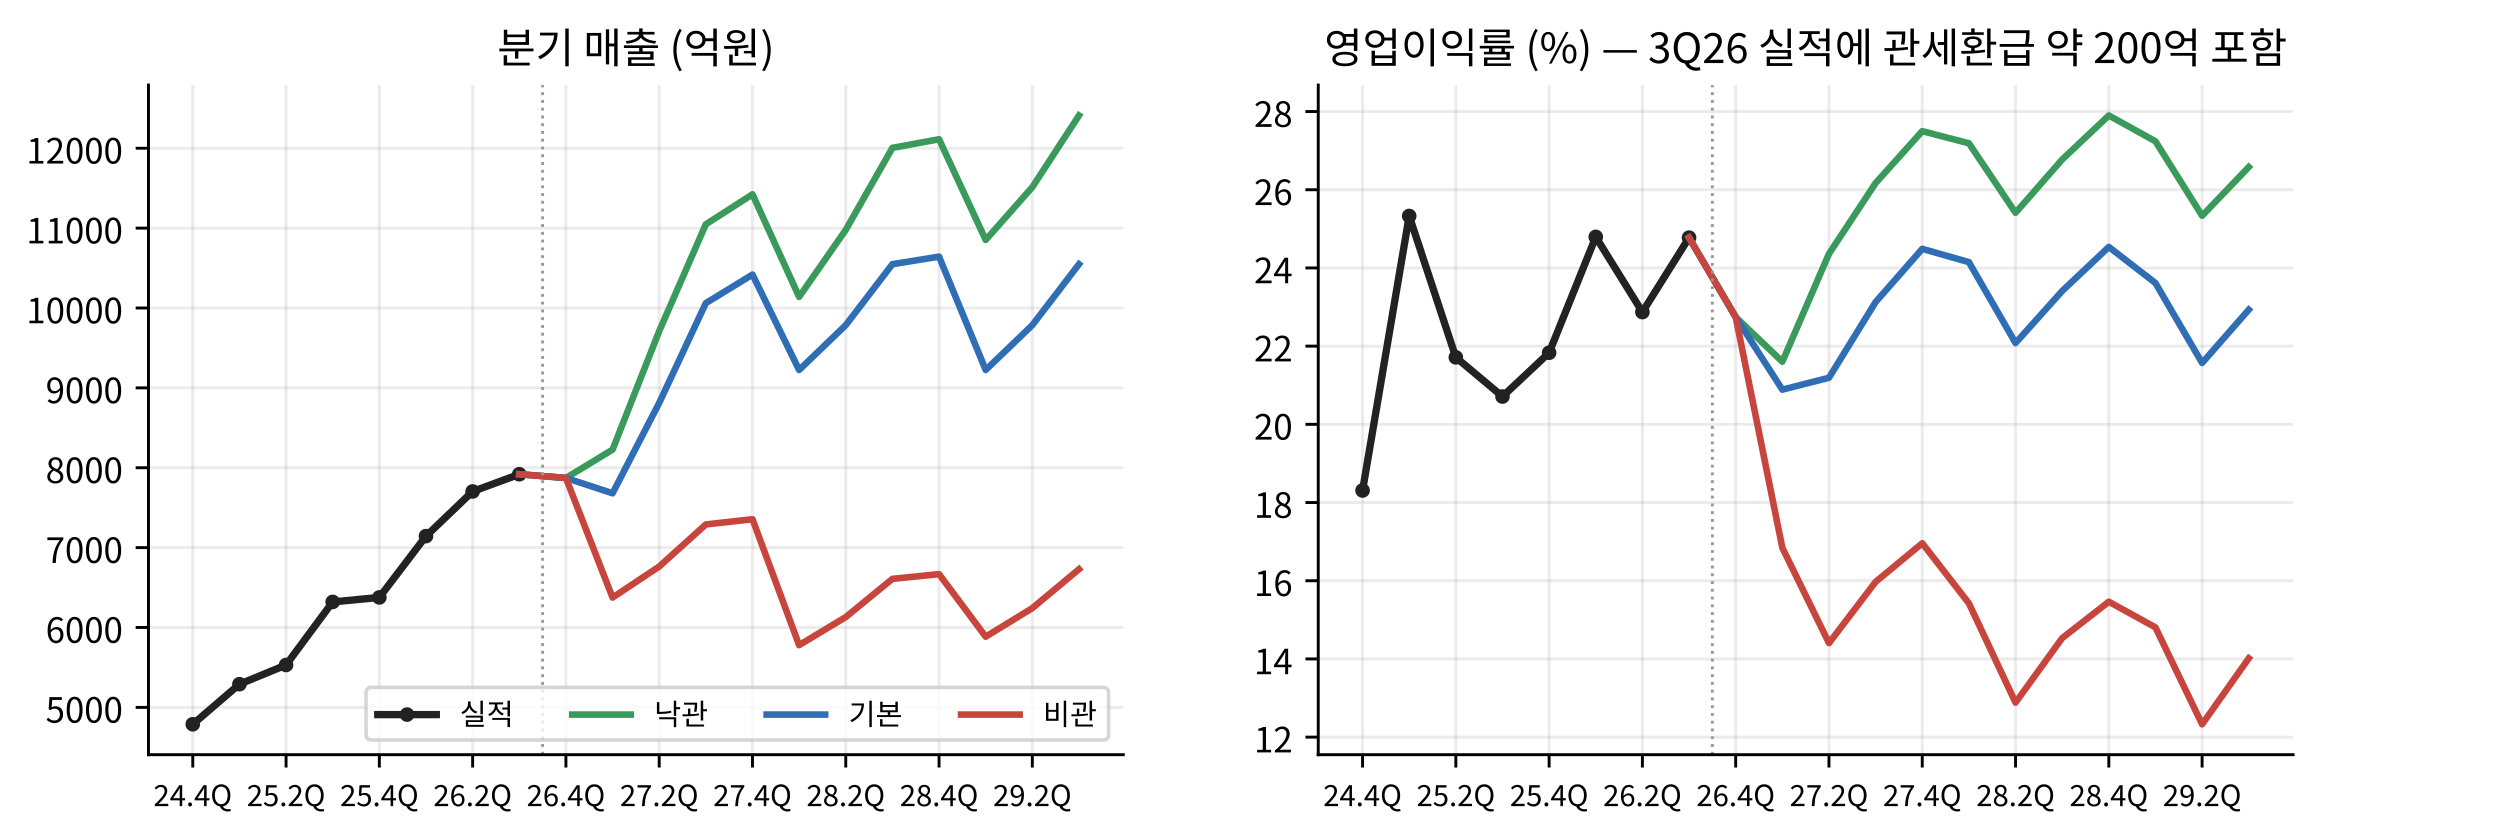
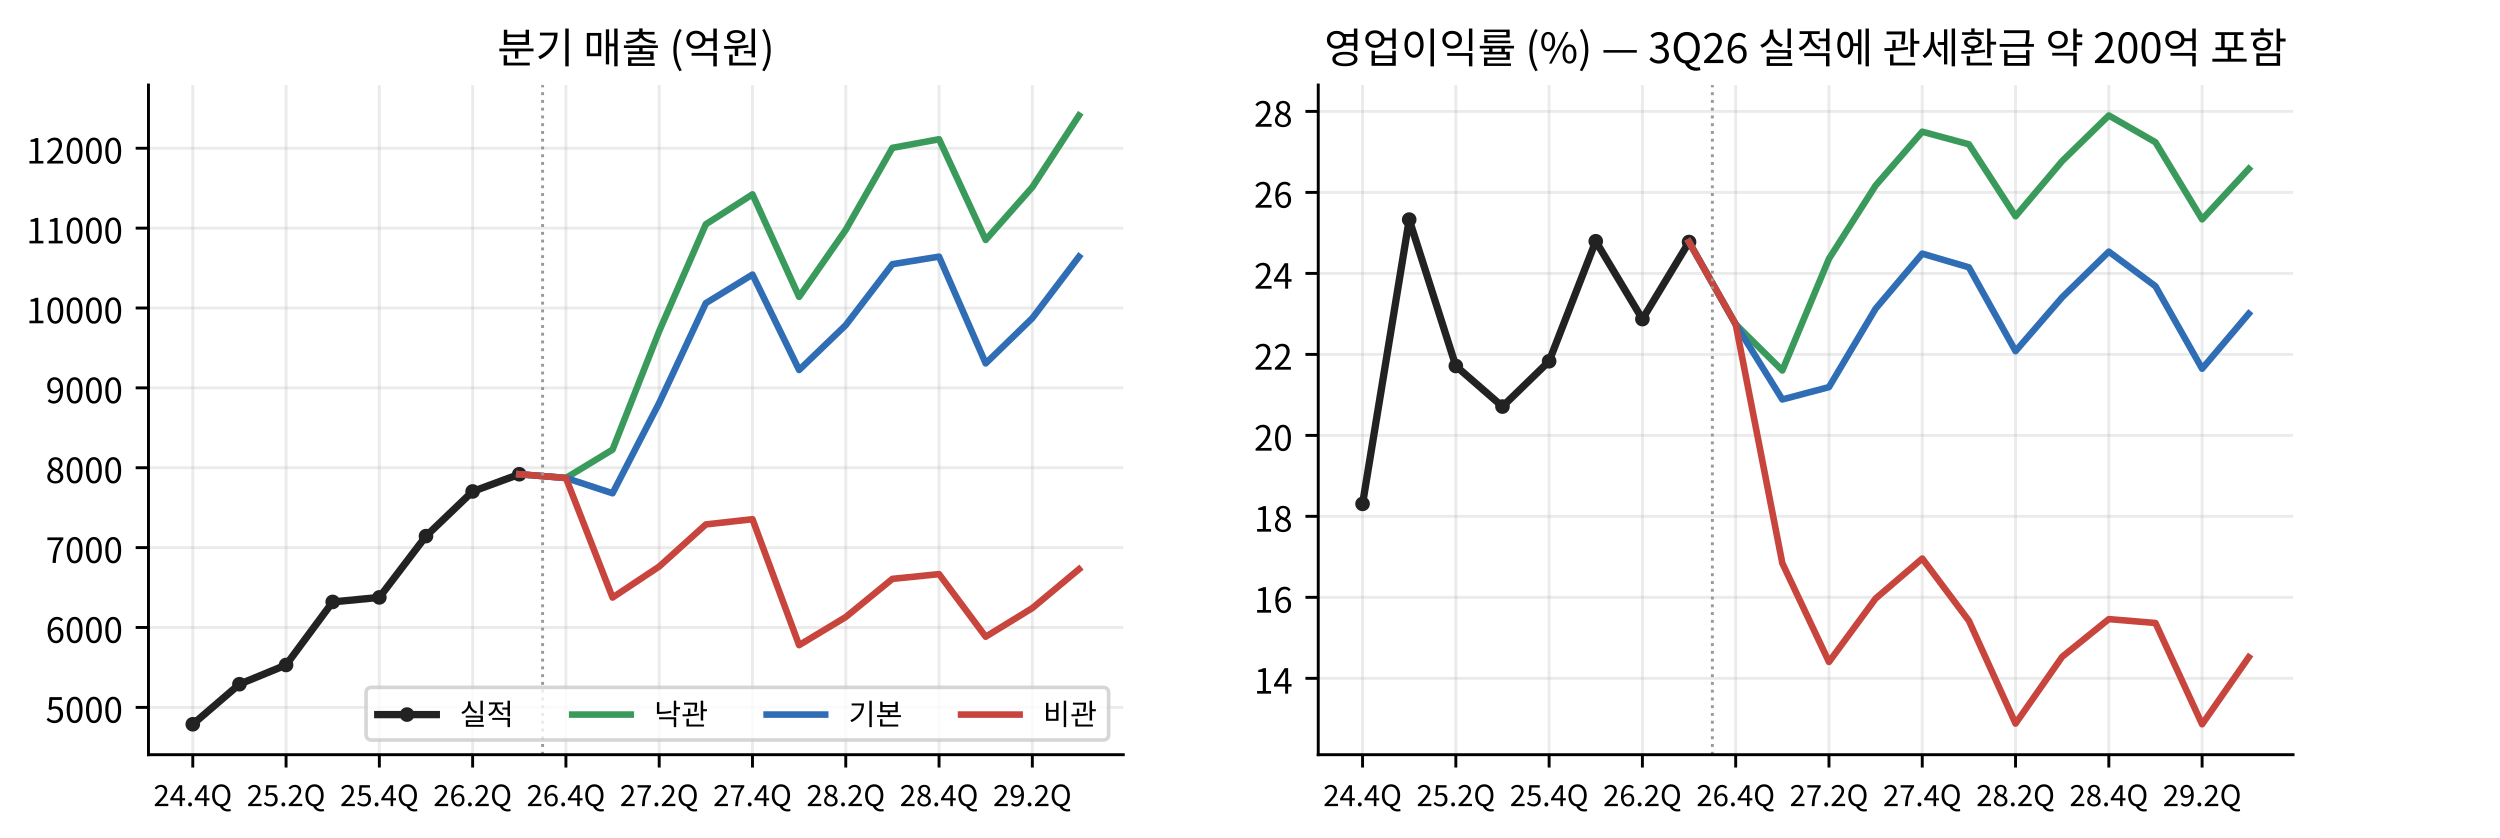
<svg xmlns="http://www.w3.org/2000/svg" xmlns:xlink="http://www.w3.org/1999/xlink" viewBox="0 0 683 228.897" width="683" height="228.897">
  <style>.grid{stroke:#e2e0d8;stroke-width:1}.zero{stroke:#8a8984;stroke-width:1}.base{stroke:#52514e;stroke-dasharray:5 4;stroke-width:1.2}.ax{fill:#52514e;font-size:11px}.dl{fill:#0b0b0b;font-size:11px;font-weight:600}text{font-family:-apple-system,'Apple SD Gothic Neo','Malgun Gothic','Noto Sans KR',sans-serif}</style>
  <rect x="0" y="0" width="683" height="228.897" fill="#ffffff" />
  <defs>
    <style type="text/css">*{stroke-linejoin: round; stroke-linecap: butt}</style>
  </defs>
  <g id="figure_1">
    <g id="patch_1">
      <path d="M 0 228.897  L 633.663 228.897  L 633.663 0  L 0 0  z " style="fill: #ffffff" />
    </g>
    <g id="axes_1">
      <g id="patch_2">
        <path d="M 40.562 206.184  L 306.881 206.184  L 306.881 23.232  L 40.562 23.232  z " style="fill: #ffffff" />
      </g>
      <g id="matplotlib.axis_1">
        <g id="xtick_1">
          <g id="line2d_1">
-             <path clip-path="url(#peaac880d97)" d="M 52.668 206.184  L 52.668 23.232  " style="fill: none; stroke: #b0b0b0; stroke-opacity: 0.25; stroke-width: 0.8; stroke-linecap: square" />
+             <path clip-path="url(#p6b62df88f3)" d="M 52.668 206.184  L 52.668 23.232  " style="fill: none; stroke: #b0b0b0; stroke-opacity: 0.25; stroke-width: 0.8; stroke-linecap: square" />
          </g>
          <g id="line2d_2">
            <defs>
-               <path d="M 0 0  L 0 3.5  " id="m7aac864ce1" style="stroke: #000000; stroke-width: 0.8" />
+               <path d="M 0 0  L 0 3.5  " id="m082f7880f8" style="stroke: #000000; stroke-width: 0.8" />
            </defs>
            <g>
-               <use style="stroke: #000000; stroke-width: 0.8" x="52.668" xlink:href="#m7aac864ce1" y="206.184" />
+               <use style="stroke: #000000; stroke-width: 0.8" x="52.668" xlink:href="#m082f7880f8" y="206.184" />
            </g>
          </g>
          <g id="text_1">
            <text style="font-size: 8px; font-family: 'Noto Sans CJK JP'; text-anchor: middle" transform="rotate(-0 52.66787 220.224)" x="52.668" y="220.224">24.4Q</text>
          </g>
        </g>
        <g id="xtick_2">
          <g id="line2d_3">
-             <path clip-path="url(#peaac880d97)" d="M 78.153 206.184  L 78.153 23.232  " style="fill: none; stroke: #b0b0b0; stroke-opacity: 0.25; stroke-width: 0.8; stroke-linecap: square" />
+             <path clip-path="url(#p6b62df88f3)" d="M 78.153 206.184  L 78.153 23.232  " style="fill: none; stroke: #b0b0b0; stroke-opacity: 0.25; stroke-width: 0.8; stroke-linecap: square" />
          </g>
          <g id="line2d_4">
            <g>
-               <use style="stroke: #000000; stroke-width: 0.8" x="78.153" xlink:href="#m7aac864ce1" y="206.184" />
+               <use style="stroke: #000000; stroke-width: 0.8" x="78.153" xlink:href="#m082f7880f8" y="206.184" />
            </g>
          </g>
          <g id="text_2">
            <text style="font-size: 8px; font-family: 'Noto Sans CJK JP'; text-anchor: middle" transform="rotate(-0 78.15287 220.224)" x="78.153" y="220.224">25.2Q</text>
          </g>
        </g>
        <g id="xtick_3">
          <g id="line2d_5">
-             <path clip-path="url(#peaac880d97)" d="M 103.638 206.184  L 103.638 23.232  " style="fill: none; stroke: #b0b0b0; stroke-opacity: 0.25; stroke-width: 0.8; stroke-linecap: square" />
+             <path clip-path="url(#p6b62df88f3)" d="M 103.638 206.184  L 103.638 23.232  " style="fill: none; stroke: #b0b0b0; stroke-opacity: 0.25; stroke-width: 0.8; stroke-linecap: square" />
          </g>
          <g id="line2d_6">
            <g>
-               <use style="stroke: #000000; stroke-width: 0.8" x="103.638" xlink:href="#m7aac864ce1" y="206.184" />
+               <use style="stroke: #000000; stroke-width: 0.8" x="103.638" xlink:href="#m082f7880f8" y="206.184" />
            </g>
          </g>
          <g id="text_3">
            <text style="font-size: 8px; font-family: 'Noto Sans CJK JP'; text-anchor: middle" transform="rotate(-0 103.6379 220.224)" x="103.638" y="220.224">25.4Q</text>
          </g>
        </g>
        <g id="xtick_4">
          <g id="line2d_7">
-             <path clip-path="url(#peaac880d97)" d="M 129.123 206.184  L 129.123 23.232  " style="fill: none; stroke: #b0b0b0; stroke-opacity: 0.25; stroke-width: 0.8; stroke-linecap: square" />
+             <path clip-path="url(#p6b62df88f3)" d="M 129.123 206.184  L 129.123 23.232  " style="fill: none; stroke: #b0b0b0; stroke-opacity: 0.25; stroke-width: 0.8; stroke-linecap: square" />
          </g>
          <g id="line2d_8">
            <g>
-               <use style="stroke: #000000; stroke-width: 0.8" x="129.123" xlink:href="#m7aac864ce1" y="206.184" />
+               <use style="stroke: #000000; stroke-width: 0.8" x="129.123" xlink:href="#m082f7880f8" y="206.184" />
            </g>
          </g>
          <g id="text_4">
            <text style="font-size: 8px; font-family: 'Noto Sans CJK JP'; text-anchor: middle" transform="rotate(-0 129.1229 220.224)" x="129.123" y="220.224">26.2Q</text>
          </g>
        </g>
        <g id="xtick_5">
          <g id="line2d_9">
-             <path clip-path="url(#peaac880d97)" d="M 154.608 206.184  L 154.608 23.232  " style="fill: none; stroke: #b0b0b0; stroke-opacity: 0.25; stroke-width: 0.8; stroke-linecap: square" />
+             <path clip-path="url(#p6b62df88f3)" d="M 154.608 206.184  L 154.608 23.232  " style="fill: none; stroke: #b0b0b0; stroke-opacity: 0.25; stroke-width: 0.8; stroke-linecap: square" />
          </g>
          <g id="line2d_10">
            <g>
-               <use style="stroke: #000000; stroke-width: 0.8" x="154.608" xlink:href="#m7aac864ce1" y="206.184" />
+               <use style="stroke: #000000; stroke-width: 0.8" x="154.608" xlink:href="#m082f7880f8" y="206.184" />
            </g>
          </g>
          <g id="text_5">
            <text style="font-size: 8px; font-family: 'Noto Sans CJK JP'; text-anchor: middle" transform="rotate(-0 154.6078 220.224)" x="154.608" y="220.224">26.4Q</text>
          </g>
        </g>
        <g id="xtick_6">
          <g id="line2d_11">
-             <path clip-path="url(#peaac880d97)" d="M 180.093 206.184  L 180.093 23.232  " style="fill: none; stroke: #b0b0b0; stroke-opacity: 0.25; stroke-width: 0.8; stroke-linecap: square" />
+             <path clip-path="url(#p6b62df88f3)" d="M 180.093 206.184  L 180.093 23.232  " style="fill: none; stroke: #b0b0b0; stroke-opacity: 0.25; stroke-width: 0.8; stroke-linecap: square" />
          </g>
          <g id="line2d_12">
            <g>
-               <use style="stroke: #000000; stroke-width: 0.8" x="180.093" xlink:href="#m7aac864ce1" y="206.184" />
+               <use style="stroke: #000000; stroke-width: 0.8" x="180.093" xlink:href="#m082f7880f8" y="206.184" />
            </g>
          </g>
          <g id="text_6">
            <text style="font-size: 8px; font-family: 'Noto Sans CJK JP'; text-anchor: middle" transform="rotate(-0 180.0928 220.224)" x="180.093" y="220.224">27.2Q</text>
          </g>
        </g>
        <g id="xtick_7">
          <g id="line2d_13">
-             <path clip-path="url(#peaac880d97)" d="M 205.578 206.184  L 205.578 23.232  " style="fill: none; stroke: #b0b0b0; stroke-opacity: 0.25; stroke-width: 0.8; stroke-linecap: square" />
+             <path clip-path="url(#p6b62df88f3)" d="M 205.578 206.184  L 205.578 23.232  " style="fill: none; stroke: #b0b0b0; stroke-opacity: 0.25; stroke-width: 0.8; stroke-linecap: square" />
          </g>
          <g id="line2d_14">
            <g>
-               <use style="stroke: #000000; stroke-width: 0.8" x="205.578" xlink:href="#m7aac864ce1" y="206.184" />
+               <use style="stroke: #000000; stroke-width: 0.8" x="205.578" xlink:href="#m082f7880f8" y="206.184" />
            </g>
          </g>
          <g id="text_7">
            <text style="font-size: 8px; font-family: 'Noto Sans CJK JP'; text-anchor: middle" transform="rotate(-0 205.5778 220.224)" x="205.578" y="220.224">27.4Q</text>
          </g>
        </g>
        <g id="xtick_8">
          <g id="line2d_15">
-             <path clip-path="url(#peaac880d97)" d="M 231.063 206.184  L 231.063 23.232  " style="fill: none; stroke: #b0b0b0; stroke-opacity: 0.25; stroke-width: 0.8; stroke-linecap: square" />
+             <path clip-path="url(#p6b62df88f3)" d="M 231.063 206.184  L 231.063 23.232  " style="fill: none; stroke: #b0b0b0; stroke-opacity: 0.25; stroke-width: 0.8; stroke-linecap: square" />
          </g>
          <g id="line2d_16">
            <g>
-               <use style="stroke: #000000; stroke-width: 0.8" x="231.063" xlink:href="#m7aac864ce1" y="206.184" />
+               <use style="stroke: #000000; stroke-width: 0.8" x="231.063" xlink:href="#m082f7880f8" y="206.184" />
            </g>
          </g>
          <g id="text_8">
            <text style="font-size: 8px; font-family: 'Noto Sans CJK JP'; text-anchor: middle" transform="rotate(-0 231.0628 220.224)" x="231.063" y="220.224">28.2Q</text>
          </g>
        </g>
        <g id="xtick_9">
          <g id="line2d_17">
-             <path clip-path="url(#peaac880d97)" d="M 256.548 206.184  L 256.548 23.232  " style="fill: none; stroke: #b0b0b0; stroke-opacity: 0.25; stroke-width: 0.8; stroke-linecap: square" />
+             <path clip-path="url(#p6b62df88f3)" d="M 256.548 206.184  L 256.548 23.232  " style="fill: none; stroke: #b0b0b0; stroke-opacity: 0.25; stroke-width: 0.8; stroke-linecap: square" />
          </g>
          <g id="line2d_18">
            <g>
-               <use style="stroke: #000000; stroke-width: 0.8" x="256.548" xlink:href="#m7aac864ce1" y="206.184" />
+               <use style="stroke: #000000; stroke-width: 0.8" x="256.548" xlink:href="#m082f7880f8" y="206.184" />
            </g>
          </g>
          <g id="text_9">
            <text style="font-size: 8px; font-family: 'Noto Sans CJK JP'; text-anchor: middle" transform="rotate(-0 256.5478 220.224)" x="256.548" y="220.224">28.4Q</text>
          </g>
        </g>
        <g id="xtick_10">
          <g id="line2d_19">
-             <path clip-path="url(#peaac880d97)" d="M 282.033 206.184  L 282.033 23.232  " style="fill: none; stroke: #b0b0b0; stroke-opacity: 0.25; stroke-width: 0.8; stroke-linecap: square" />
+             <path clip-path="url(#p6b62df88f3)" d="M 282.033 206.184  L 282.033 23.232  " style="fill: none; stroke: #b0b0b0; stroke-opacity: 0.25; stroke-width: 0.8; stroke-linecap: square" />
          </g>
          <g id="line2d_20">
            <g>
-               <use style="stroke: #000000; stroke-width: 0.8" x="282.033" xlink:href="#m7aac864ce1" y="206.184" />
+               <use style="stroke: #000000; stroke-width: 0.8" x="282.033" xlink:href="#m082f7880f8" y="206.184" />
            </g>
          </g>
          <g id="text_10">
            <text style="font-size: 8px; font-family: 'Noto Sans CJK JP'; text-anchor: middle" transform="rotate(-0 282.0328 220.224)" x="282.033" y="220.224">29.2Q</text>
          </g>
        </g>
      </g>
      <g id="matplotlib.axis_2">
        <g id="ytick_1">
          <g id="line2d_21">
-             <path clip-path="url(#peaac880d97)" d="M 40.562 193.255  L 306.881 193.255  " style="fill: none; stroke: #b0b0b0; stroke-opacity: 0.25; stroke-width: 0.8; stroke-linecap: square" />
+             <path clip-path="url(#p6b62df88f3)" d="M 40.562 193.255  L 306.881 193.255  " style="fill: none; stroke: #b0b0b0; stroke-opacity: 0.25; stroke-width: 0.8; stroke-linecap: square" />
          </g>
          <g id="line2d_22">
            <defs>
-               <path d="M 0 0  L -3.5 0  " id="m4b47104228" style="stroke: #000000; stroke-width: 0.8" />
+               <path d="M 0 0  L -3.5 0  " id="m4fbfde451b" style="stroke: #000000; stroke-width: 0.8" />
            </defs>
            <g>
-               <use style="stroke: #000000; stroke-width: 0.8" x="40.562" xlink:href="#m4b47104228" y="193.255" />
+               <use style="stroke: #000000; stroke-width: 0.8" x="40.562" xlink:href="#m4fbfde451b" y="193.255" />
            </g>
          </g>
          <g id="text_11">
            <text style="font-size: 9.5px; font-family: 'Noto Sans CJK JP'; text-anchor: end" transform="rotate(-0 33.5625 197.4347)" x="33.562" y="197.435">5000</text>
          </g>
        </g>
        <g id="ytick_2">
          <g id="line2d_23">
-             <path clip-path="url(#peaac880d97)" d="M 40.562 171.432  L 306.881 171.432  " style="fill: none; stroke: #b0b0b0; stroke-opacity: 0.25; stroke-width: 0.8; stroke-linecap: square" />
+             <path clip-path="url(#p6b62df88f3)" d="M 40.562 171.432  L 306.881 171.432  " style="fill: none; stroke: #b0b0b0; stroke-opacity: 0.25; stroke-width: 0.8; stroke-linecap: square" />
          </g>
          <g id="line2d_24">
            <g>
-               <use style="stroke: #000000; stroke-width: 0.8" x="40.562" xlink:href="#m4b47104228" y="171.432" />
+               <use style="stroke: #000000; stroke-width: 0.8" x="40.562" xlink:href="#m4fbfde451b" y="171.432" />
            </g>
          </g>
          <g id="text_12">
            <text style="font-size: 9.5px; font-family: 'Noto Sans CJK JP'; text-anchor: end" transform="rotate(-0 33.5625 175.6124)" x="33.562" y="175.612">6000</text>
          </g>
        </g>
        <g id="ytick_3">
          <g id="line2d_25">
-             <path clip-path="url(#peaac880d97)" d="M 40.562 149.61  L 306.881 149.61  " style="fill: none; stroke: #b0b0b0; stroke-opacity: 0.25; stroke-width: 0.8; stroke-linecap: square" />
+             <path clip-path="url(#p6b62df88f3)" d="M 40.562 149.61  L 306.881 149.61  " style="fill: none; stroke: #b0b0b0; stroke-opacity: 0.25; stroke-width: 0.8; stroke-linecap: square" />
          </g>
          <g id="line2d_26">
            <g>
-               <use style="stroke: #000000; stroke-width: 0.8" x="40.562" xlink:href="#m4b47104228" y="149.61" />
+               <use style="stroke: #000000; stroke-width: 0.8" x="40.562" xlink:href="#m4fbfde451b" y="149.61" />
            </g>
          </g>
          <g id="text_13">
            <text style="font-size: 9.5px; font-family: 'Noto Sans CJK JP'; text-anchor: end" transform="rotate(-0 33.5625 153.79)" x="33.562" y="153.79">7000</text>
          </g>
        </g>
        <g id="ytick_4">
          <g id="line2d_27">
-             <path clip-path="url(#peaac880d97)" d="M 40.562 127.788  L 306.881 127.788  " style="fill: none; stroke: #b0b0b0; stroke-opacity: 0.25; stroke-width: 0.8; stroke-linecap: square" />
+             <path clip-path="url(#p6b62df88f3)" d="M 40.562 127.788  L 306.881 127.788  " style="fill: none; stroke: #b0b0b0; stroke-opacity: 0.25; stroke-width: 0.8; stroke-linecap: square" />
          </g>
          <g id="line2d_28">
            <g>
-               <use style="stroke: #000000; stroke-width: 0.8" x="40.562" xlink:href="#m4b47104228" y="127.788" />
+               <use style="stroke: #000000; stroke-width: 0.8" x="40.562" xlink:href="#m4fbfde451b" y="127.788" />
            </g>
          </g>
          <g id="text_14">
            <text style="font-size: 9.5px; font-family: 'Noto Sans CJK JP'; text-anchor: end" transform="rotate(-0 33.5625 131.9676)" x="33.562" y="131.968">8000</text>
          </g>
        </g>
        <g id="ytick_5">
          <g id="line2d_29">
-             <path clip-path="url(#peaac880d97)" d="M 40.562 105.965  L 306.881 105.965  " style="fill: none; stroke: #b0b0b0; stroke-opacity: 0.25; stroke-width: 0.8; stroke-linecap: square" />
+             <path clip-path="url(#p6b62df88f3)" d="M 40.562 105.965  L 306.881 105.965  " style="fill: none; stroke: #b0b0b0; stroke-opacity: 0.25; stroke-width: 0.8; stroke-linecap: square" />
          </g>
          <g id="line2d_30">
            <g>
-               <use style="stroke: #000000; stroke-width: 0.8" x="40.562" xlink:href="#m4b47104228" y="105.965" />
+               <use style="stroke: #000000; stroke-width: 0.8" x="40.562" xlink:href="#m4fbfde451b" y="105.965" />
            </g>
          </g>
          <g id="text_15">
            <text style="font-size: 9.5px; font-family: 'Noto Sans CJK JP'; text-anchor: end" transform="rotate(-0 33.5625 110.1452)" x="33.562" y="110.145">9000</text>
          </g>
        </g>
        <g id="ytick_6">
          <g id="line2d_31">
-             <path clip-path="url(#peaac880d97)" d="M 40.562 84.143  L 306.881 84.143  " style="fill: none; stroke: #b0b0b0; stroke-opacity: 0.25; stroke-width: 0.8; stroke-linecap: square" />
+             <path clip-path="url(#p6b62df88f3)" d="M 40.562 84.143  L 306.881 84.143  " style="fill: none; stroke: #b0b0b0; stroke-opacity: 0.25; stroke-width: 0.8; stroke-linecap: square" />
          </g>
          <g id="line2d_32">
            <g>
-               <use style="stroke: #000000; stroke-width: 0.8" x="40.562" xlink:href="#m4b47104228" y="84.143" />
+               <use style="stroke: #000000; stroke-width: 0.8" x="40.562" xlink:href="#m4fbfde451b" y="84.143" />
            </g>
          </g>
          <g id="text_16">
            <text style="font-size: 9.5px; font-family: 'Noto Sans CJK JP'; text-anchor: end" transform="rotate(-0 33.5625 88.32286)" x="33.562" y="88.323">10000</text>
          </g>
        </g>
        <g id="ytick_7">
          <g id="line2d_33">
-             <path clip-path="url(#peaac880d97)" d="M 40.562 62.32  L 306.881 62.32  " style="fill: none; stroke: #b0b0b0; stroke-opacity: 0.25; stroke-width: 0.8; stroke-linecap: square" />
+             <path clip-path="url(#p6b62df88f3)" d="M 40.562 62.32  L 306.881 62.32  " style="fill: none; stroke: #b0b0b0; stroke-opacity: 0.25; stroke-width: 0.8; stroke-linecap: square" />
          </g>
          <g id="line2d_34">
            <g>
-               <use style="stroke: #000000; stroke-width: 0.8" x="40.562" xlink:href="#m4b47104228" y="62.32" />
+               <use style="stroke: #000000; stroke-width: 0.8" x="40.562" xlink:href="#m4fbfde451b" y="62.32" />
            </g>
          </g>
          <g id="text_17">
            <text style="font-size: 9.5px; font-family: 'Noto Sans CJK JP'; text-anchor: end" transform="rotate(-0 33.5625 66.50048)" x="33.562" y="66.5">11000</text>
          </g>
        </g>
        <g id="ytick_8">
          <g id="line2d_35">
-             <path clip-path="url(#peaac880d97)" d="M 40.562 40.498  L 306.881 40.498  " style="fill: none; stroke: #b0b0b0; stroke-opacity: 0.25; stroke-width: 0.8; stroke-linecap: square" />
+             <path clip-path="url(#p6b62df88f3)" d="M 40.562 40.498  L 306.881 40.498  " style="fill: none; stroke: #b0b0b0; stroke-opacity: 0.25; stroke-width: 0.8; stroke-linecap: square" />
          </g>
          <g id="line2d_36">
            <g>
-               <use style="stroke: #000000; stroke-width: 0.8" x="40.562" xlink:href="#m4b47104228" y="40.498" />
+               <use style="stroke: #000000; stroke-width: 0.8" x="40.562" xlink:href="#m4fbfde451b" y="40.498" />
            </g>
          </g>
          <g id="text_18">
            <text style="font-size: 9.5px; font-family: 'Noto Sans CJK JP'; text-anchor: end" transform="rotate(-0 33.5625 44.67811)" x="33.562" y="44.678">12000</text>
          </g>
        </g>
      </g>
      <g id="line2d_37">
-         <path clip-path="url(#peaac880d97)" d="M 52.668 197.868  L 65.41 186.924  L 78.153 181.671  L 90.895 164.445  L 103.638 163.21  L 116.38 146.465  L 129.123 134.267  L 141.865 129.566  " style="fill: none; stroke: #222222; stroke-width: 2; stroke-linecap: square" />
+         <path clip-path="url(#p6b62df88f3)" d="M 52.668 197.868  L 65.41 186.924  L 78.153 181.671  L 90.895 164.445  L 103.638 163.21  L 116.38 146.465  L 129.123 134.267  L 141.865 129.566  " style="fill: none; stroke: #222222; stroke-width: 2; stroke-linecap: square" />
        <defs>
-           <path d="M 0 1.5  C 0.398 1.5 0.779 1.342 1.061 1.061  C 1.342 0.779 1.5 0.398 1.5 0  C 1.5 -0.398 1.342 -0.779 1.061 -1.061  C 0.779 -1.342 0.398 -1.5 0 -1.5  C -0.398 -1.5 -0.779 -1.342 -1.061 -1.061  C -1.342 -0.779 -1.5 -0.398 -1.5 0  C -1.5 0.398 -1.342 0.779 -1.061 1.061  C -0.779 1.342 -0.398 1.5 0 1.5  z " id="ma583d5e8ae" style="stroke: #222222" />
+           <path d="M 0 1.5  C 0.398 1.5 0.779 1.342 1.061 1.061  C 1.342 0.779 1.5 0.398 1.5 0  C 1.5 -0.398 1.342 -0.779 1.061 -1.061  C 0.779 -1.342 0.398 -1.5 0 -1.5  C -0.398 -1.5 -0.779 -1.342 -1.061 -1.061  C -1.342 -0.779 -1.5 -0.398 -1.5 0  C -1.5 0.398 -1.342 0.779 -1.061 1.061  C -0.779 1.342 -0.398 1.5 0 1.5  z " id="mb689f76bdc" style="stroke: #222222" />
        </defs>
-         <g clip-path="url(#peaac880d97)">
-           <use style="fill: #222222; stroke: #222222" x="52.668" xlink:href="#ma583d5e8ae" y="197.868" />
-           <use style="fill: #222222; stroke: #222222" x="65.41" xlink:href="#ma583d5e8ae" y="186.924" />
-           <use style="fill: #222222; stroke: #222222" x="78.153" xlink:href="#ma583d5e8ae" y="181.671" />
-           <use style="fill: #222222; stroke: #222222" x="90.895" xlink:href="#ma583d5e8ae" y="164.445" />
-           <use style="fill: #222222; stroke: #222222" x="103.638" xlink:href="#ma583d5e8ae" y="163.21" />
-           <use style="fill: #222222; stroke: #222222" x="116.38" xlink:href="#ma583d5e8ae" y="146.465" />
-           <use style="fill: #222222; stroke: #222222" x="129.123" xlink:href="#ma583d5e8ae" y="134.267" />
-           <use style="fill: #222222; stroke: #222222" x="141.865" xlink:href="#ma583d5e8ae" y="129.566" />
+         <g clip-path="url(#p6b62df88f3)">
+           <use style="fill: #222222; stroke: #222222" x="52.668" xlink:href="#mb689f76bdc" y="197.868" />
+           <use style="fill: #222222; stroke: #222222" x="65.41" xlink:href="#mb689f76bdc" y="186.924" />
+           <use style="fill: #222222; stroke: #222222" x="78.153" xlink:href="#mb689f76bdc" y="181.671" />
+           <use style="fill: #222222; stroke: #222222" x="90.895" xlink:href="#mb689f76bdc" y="164.445" />
+           <use style="fill: #222222; stroke: #222222" x="103.638" xlink:href="#mb689f76bdc" y="163.21" />
+           <use style="fill: #222222; stroke: #222222" x="116.38" xlink:href="#mb689f76bdc" y="146.465" />
+           <use style="fill: #222222; stroke: #222222" x="129.123" xlink:href="#mb689f76bdc" y="134.267" />
+           <use style="fill: #222222; stroke: #222222" x="141.865" xlink:href="#mb689f76bdc" y="129.566" />
        </g>
      </g>
      <g id="line2d_38">
-         <path clip-path="url(#peaac880d97)" d="M 141.865 129.566  L 154.608 130.584  L 167.35 122.835  L 180.093 90.459  L 192.835 61.269  L 205.578 53.091  L 218.32 81.106  L 231.063 62.788  L 243.805 40.391  L 256.548 38.044  L 269.29 65.548  L 282.033 51.126  L 294.775 31.548  " style="fill: none; stroke: #3a9a5b; stroke-width: 1.8; stroke-linecap: square" />
+         <path clip-path="url(#p6b62df88f3)" d="M 141.865 129.566  L 154.608 130.584  L 167.35 122.835  L 180.093 90.459  L 192.835 61.269  L 205.578 53.091  L 218.32 81.106  L 231.063 62.788  L 243.805 40.391  L 256.548 38.044  L 269.29 65.548  L 282.033 51.126  L 294.775 31.548  " style="fill: none; stroke: #3a9a5b; stroke-width: 1.8; stroke-linecap: square" />
      </g>
      <g id="line2d_39">
-         <path clip-path="url(#peaac880d97)" d="M 141.865 129.566  L 154.608 130.584  L 167.35 134.761  L 180.093 110.075  L 192.835 82.812  L 205.578 75.016  L 218.32 101.076  L 231.063 88.817  L 243.805 72.176  L 256.548 70.115  L 269.29 101.076  L 282.033 88.817  L 294.775 72.176  " style="fill: none; stroke: #2f6db5; stroke-width: 1.8; stroke-linecap: square" />
+         <path clip-path="url(#p6b62df88f3)" d="M 141.865 129.566  L 154.608 130.584  L 167.35 134.761  L 180.093 110.075  L 192.835 82.812  L 205.578 75.016  L 218.32 101.076  L 231.063 88.817  L 243.805 72.176  L 256.548 70.115  L 269.29 99.278  L 282.033 86.91  L 294.775 70.12  " style="fill: none; stroke: #2f6db5; stroke-width: 1.8; stroke-linecap: square" />
      </g>
      <g id="line2d_40">
-         <path clip-path="url(#peaac880d97)" d="M 141.865 129.566  L 154.608 130.584  L 167.35 163.249  L 180.093 154.776  L 192.835 143.275  L 205.578 141.851  L 218.32 176.252  L 231.063 168.572  L 243.805 158.146  L 256.548 156.854  L 269.29 173.951  L 282.033 166.131  L 294.775 155.514  " style="fill: none; stroke: #c8453d; stroke-width: 1.8; stroke-linecap: square" />
+         <path clip-path="url(#p6b62df88f3)" d="M 141.865 129.566  L 154.608 130.584  L 167.35 163.249  L 180.093 154.776  L 192.835 143.275  L 205.578 141.851  L 218.32 176.252  L 231.063 168.572  L 243.805 158.146  L 256.548 156.854  L 269.29 173.951  L 282.033 166.131  L 294.775 155.514  " style="fill: none; stroke: #c8453d; stroke-width: 1.8; stroke-linecap: square" />
      </g>
      <g id="line2d_41">
-         <path clip-path="url(#peaac880d97)" d="M 148.237 206.184  L 148.237 23.232  " style="fill: none; stroke-dasharray: 0.8,1.32; stroke-dashoffset: 0; stroke: #999999; stroke-width: 0.8" />
+         <path clip-path="url(#p6b62df88f3)" d="M 148.237 206.184  L 148.237 23.232  " style="fill: none; stroke-dasharray: 0.8,1.32; stroke-dashoffset: 0; stroke: #999999; stroke-width: 0.8" />
      </g>
      <g id="patch_3">
        <path d="M 40.562 206.184  L 40.562 23.232  " style="fill: none; stroke: #000000; stroke-width: 0.8; stroke-linejoin: miter; stroke-linecap: square" />
      </g>
      <g id="patch_4">
        <path d="M 40.562 206.184  L 306.881 206.184  " style="fill: none; stroke: #000000; stroke-width: 0.8; stroke-linejoin: miter; stroke-linecap: square" />
      </g>
      <g id="text_19">
        <text style="font-size: 11.4px; font-family: 'Noto Sans CJK JP'; text-anchor: middle" transform="rotate(-0 173.7216 17.232)" x="173.722" y="17.232">분기 매출 (억원)</text>
      </g>
      <g id="legend_1">
        <g id="patch_5">
          <path d="M 101.601 202.184  L 301.281 202.184  Q 302.881 202.184 302.881 200.584  L 302.881 189.384  Q 302.881 187.784 301.281 187.784  L 101.601 187.784  Q 100.001 187.784 100.001 189.384  L 100.001 200.584  Q 100.001 202.184 101.601 202.184  z " style="fill: #ffffff; opacity: 0.8; stroke: #cccccc; stroke-linejoin: miter" />
        </g>
        <g id="line2d_42">
          <path d="M 103.201 195.224  L 111.201 195.224  L 119.201 195.224  " style="fill: none; stroke: #222222; stroke-width: 2; stroke-linecap: square" />
          <g>
-             <use style="fill: #222222; stroke: #222222" x="111.201" xlink:href="#ma583d5e8ae" y="195.224" />
+             <use style="fill: #222222; stroke: #222222" x="111.201" xlink:href="#mb689f76bdc" y="195.224" />
          </g>
        </g>
        <g id="text_20">
          <text style="font-size: 8px; font-family: 'Noto Sans CJK JP'; text-anchor: start" transform="rotate(-0 125.6007 198.024)" x="125.601" y="198.024">실적</text>
        </g>
        <g id="line2d_43">
          <path d="M 156.321 195.224  L 164.321 195.224  L 172.321 195.224  " style="fill: none; stroke: #3a9a5b; stroke-width: 1.8; stroke-linecap: square" />
        </g>
        <g id="text_21">
          <text style="font-size: 8px; font-family: 'Noto Sans CJK JP'; text-anchor: start" transform="rotate(-0 178.7207 198.024)" x="178.721" y="198.024">낙관</text>
        </g>
        <g id="line2d_44">
          <path d="M 209.441 195.224  L 217.441 195.224  L 225.441 195.224  " style="fill: none; stroke: #2f6db5; stroke-width: 1.8; stroke-linecap: square" />
        </g>
        <g id="text_22">
          <text style="font-size: 8px; font-family: 'Noto Sans CJK JP'; text-anchor: start" transform="rotate(-0 231.8407 198.024)" x="231.841" y="198.024">기본</text>
        </g>
        <g id="line2d_45">
          <path d="M 262.561 195.224  L 270.561 195.224  L 278.561 195.224  " style="fill: none; stroke: #c8453d; stroke-width: 1.8; stroke-linecap: square" />
        </g>
        <g id="text_23">
          <text style="font-size: 8px; font-family: 'Noto Sans CJK JP'; text-anchor: start" transform="rotate(-0 284.9607 198.024)" x="284.961" y="198.024">비관</text>
        </g>
      </g>
    </g>
    <g id="axes_2">
      <g id="patch_6">
        <path d="M 360.144 206.184  L 626.462 206.184  L 626.462 23.232  L 360.144 23.232  z " style="fill: #ffffff" />
      </g>
      <g id="matplotlib.axis_3">
        <g id="xtick_11">
          <g id="line2d_46">
-             <path clip-path="url(#p99e332aa7d)" d="M 372.25 206.184  L 372.25 23.232  " style="fill: none; stroke: #b0b0b0; stroke-opacity: 0.25; stroke-width: 0.8; stroke-linecap: square" />
+             <path clip-path="url(#p7f78bf4090)" d="M 372.25 206.184  L 372.25 23.232  " style="fill: none; stroke: #b0b0b0; stroke-opacity: 0.25; stroke-width: 0.8; stroke-linecap: square" />
          </g>
          <g id="line2d_47">
            <g>
-               <use style="stroke: #000000; stroke-width: 0.8" x="372.25" xlink:href="#m7aac864ce1" y="206.184" />
+               <use style="stroke: #000000; stroke-width: 0.8" x="372.25" xlink:href="#m082f7880f8" y="206.184" />
            </g>
          </g>
          <g id="text_24">
            <text style="font-size: 8px; font-family: 'Noto Sans CJK JP'; text-anchor: middle" transform="rotate(-0 372.2497 220.224)" x="372.25" y="220.224">24.4Q</text>
          </g>
        </g>
        <g id="xtick_12">
          <g id="line2d_48">
-             <path clip-path="url(#p99e332aa7d)" d="M 397.735 206.184  L 397.735 23.232  " style="fill: none; stroke: #b0b0b0; stroke-opacity: 0.25; stroke-width: 0.8; stroke-linecap: square" />
+             <path clip-path="url(#p7f78bf4090)" d="M 397.735 206.184  L 397.735 23.232  " style="fill: none; stroke: #b0b0b0; stroke-opacity: 0.25; stroke-width: 0.8; stroke-linecap: square" />
          </g>
          <g id="line2d_49">
            <g>
-               <use style="stroke: #000000; stroke-width: 0.8" x="397.735" xlink:href="#m7aac864ce1" y="206.184" />
+               <use style="stroke: #000000; stroke-width: 0.8" x="397.735" xlink:href="#m082f7880f8" y="206.184" />
            </g>
          </g>
          <g id="text_25">
            <text style="font-size: 8px; font-family: 'Noto Sans CJK JP'; text-anchor: middle" transform="rotate(-0 397.7347 220.224)" x="397.735" y="220.224">25.2Q</text>
          </g>
        </g>
        <g id="xtick_13">
          <g id="line2d_50">
-             <path clip-path="url(#p99e332aa7d)" d="M 423.22 206.184  L 423.22 23.232  " style="fill: none; stroke: #b0b0b0; stroke-opacity: 0.25; stroke-width: 0.8; stroke-linecap: square" />
+             <path clip-path="url(#p7f78bf4090)" d="M 423.22 206.184  L 423.22 23.232  " style="fill: none; stroke: #b0b0b0; stroke-opacity: 0.25; stroke-width: 0.8; stroke-linecap: square" />
          </g>
          <g id="line2d_51">
            <g>
-               <use style="stroke: #000000; stroke-width: 0.8" x="423.22" xlink:href="#m7aac864ce1" y="206.184" />
+               <use style="stroke: #000000; stroke-width: 0.8" x="423.22" xlink:href="#m082f7880f8" y="206.184" />
            </g>
          </g>
          <g id="text_26">
            <text style="font-size: 8px; font-family: 'Noto Sans CJK JP'; text-anchor: middle" transform="rotate(-0 423.2197 220.224)" x="423.22" y="220.224">25.4Q</text>
          </g>
        </g>
        <g id="xtick_14">
          <g id="line2d_52">
-             <path clip-path="url(#p99e332aa7d)" d="M 448.705 206.184  L 448.705 23.232  " style="fill: none; stroke: #b0b0b0; stroke-opacity: 0.25; stroke-width: 0.8; stroke-linecap: square" />
+             <path clip-path="url(#p7f78bf4090)" d="M 448.705 206.184  L 448.705 23.232  " style="fill: none; stroke: #b0b0b0; stroke-opacity: 0.25; stroke-width: 0.8; stroke-linecap: square" />
          </g>
          <g id="line2d_53">
            <g>
-               <use style="stroke: #000000; stroke-width: 0.8" x="448.705" xlink:href="#m7aac864ce1" y="206.184" />
+               <use style="stroke: #000000; stroke-width: 0.8" x="448.705" xlink:href="#m082f7880f8" y="206.184" />
            </g>
          </g>
          <g id="text_27">
            <text style="font-size: 8px; font-family: 'Noto Sans CJK JP'; text-anchor: middle" transform="rotate(-0 448.7047 220.224)" x="448.705" y="220.224">26.2Q</text>
          </g>
        </g>
        <g id="xtick_15">
          <g id="line2d_54">
-             <path clip-path="url(#p99e332aa7d)" d="M 474.19 206.184  L 474.19 23.232  " style="fill: none; stroke: #b0b0b0; stroke-opacity: 0.25; stroke-width: 0.8; stroke-linecap: square" />
+             <path clip-path="url(#p7f78bf4090)" d="M 474.19 206.184  L 474.19 23.232  " style="fill: none; stroke: #b0b0b0; stroke-opacity: 0.25; stroke-width: 0.8; stroke-linecap: square" />
          </g>
          <g id="line2d_55">
            <g>
-               <use style="stroke: #000000; stroke-width: 0.8" x="474.19" xlink:href="#m7aac864ce1" y="206.184" />
+               <use style="stroke: #000000; stroke-width: 0.8" x="474.19" xlink:href="#m082f7880f8" y="206.184" />
            </g>
          </g>
          <g id="text_28">
            <text style="font-size: 8px; font-family: 'Noto Sans CJK JP'; text-anchor: middle" transform="rotate(-0 474.1897 220.224)" x="474.19" y="220.224">26.4Q</text>
          </g>
        </g>
        <g id="xtick_16">
          <g id="line2d_56">
-             <path clip-path="url(#p99e332aa7d)" d="M 499.675 206.184  L 499.675 23.232  " style="fill: none; stroke: #b0b0b0; stroke-opacity: 0.25; stroke-width: 0.8; stroke-linecap: square" />
+             <path clip-path="url(#p7f78bf4090)" d="M 499.675 206.184  L 499.675 23.232  " style="fill: none; stroke: #b0b0b0; stroke-opacity: 0.25; stroke-width: 0.8; stroke-linecap: square" />
          </g>
          <g id="line2d_57">
            <g>
-               <use style="stroke: #000000; stroke-width: 0.8" x="499.675" xlink:href="#m7aac864ce1" y="206.184" />
+               <use style="stroke: #000000; stroke-width: 0.8" x="499.675" xlink:href="#m082f7880f8" y="206.184" />
            </g>
          </g>
          <g id="text_29">
            <text style="font-size: 8px; font-family: 'Noto Sans CJK JP'; text-anchor: middle" transform="rotate(-0 499.6747 220.224)" x="499.675" y="220.224">27.2Q</text>
          </g>
        </g>
        <g id="xtick_17">
          <g id="line2d_58">
-             <path clip-path="url(#p99e332aa7d)" d="M 525.16 206.184  L 525.16 23.232  " style="fill: none; stroke: #b0b0b0; stroke-opacity: 0.25; stroke-width: 0.8; stroke-linecap: square" />
+             <path clip-path="url(#p7f78bf4090)" d="M 525.16 206.184  L 525.16 23.232  " style="fill: none; stroke: #b0b0b0; stroke-opacity: 0.25; stroke-width: 0.8; stroke-linecap: square" />
          </g>
          <g id="line2d_59">
            <g>
-               <use style="stroke: #000000; stroke-width: 0.8" x="525.16" xlink:href="#m7aac864ce1" y="206.184" />
+               <use style="stroke: #000000; stroke-width: 0.8" x="525.16" xlink:href="#m082f7880f8" y="206.184" />
            </g>
          </g>
          <g id="text_30">
            <text style="font-size: 8px; font-family: 'Noto Sans CJK JP'; text-anchor: middle" transform="rotate(-0 525.1597 220.224)" x="525.16" y="220.224">27.4Q</text>
          </g>
        </g>
        <g id="xtick_18">
          <g id="line2d_60">
-             <path clip-path="url(#p99e332aa7d)" d="M 550.645 206.184  L 550.645 23.232  " style="fill: none; stroke: #b0b0b0; stroke-opacity: 0.25; stroke-width: 0.8; stroke-linecap: square" />
+             <path clip-path="url(#p7f78bf4090)" d="M 550.645 206.184  L 550.645 23.232  " style="fill: none; stroke: #b0b0b0; stroke-opacity: 0.25; stroke-width: 0.8; stroke-linecap: square" />
          </g>
          <g id="line2d_61">
            <g>
-               <use style="stroke: #000000; stroke-width: 0.8" x="550.645" xlink:href="#m7aac864ce1" y="206.184" />
+               <use style="stroke: #000000; stroke-width: 0.8" x="550.645" xlink:href="#m082f7880f8" y="206.184" />
            </g>
          </g>
          <g id="text_31">
            <text style="font-size: 8px; font-family: 'Noto Sans CJK JP'; text-anchor: middle" transform="rotate(-0 550.6446 220.224)" x="550.645" y="220.224">28.2Q</text>
          </g>
        </g>
        <g id="xtick_19">
          <g id="line2d_62">
-             <path clip-path="url(#p99e332aa7d)" d="M 576.13 206.184  L 576.13 23.232  " style="fill: none; stroke: #b0b0b0; stroke-opacity: 0.25; stroke-width: 0.8; stroke-linecap: square" />
+             <path clip-path="url(#p7f78bf4090)" d="M 576.13 206.184  L 576.13 23.232  " style="fill: none; stroke: #b0b0b0; stroke-opacity: 0.25; stroke-width: 0.8; stroke-linecap: square" />
          </g>
          <g id="line2d_63">
            <g>
-               <use style="stroke: #000000; stroke-width: 0.8" x="576.13" xlink:href="#m7aac864ce1" y="206.184" />
+               <use style="stroke: #000000; stroke-width: 0.8" x="576.13" xlink:href="#m082f7880f8" y="206.184" />
            </g>
          </g>
          <g id="text_32">
            <text style="font-size: 8px; font-family: 'Noto Sans CJK JP'; text-anchor: middle" transform="rotate(-0 576.1296 220.224)" x="576.13" y="220.224">28.4Q</text>
          </g>
        </g>
        <g id="xtick_20">
          <g id="line2d_64">
-             <path clip-path="url(#p99e332aa7d)" d="M 601.615 206.184  L 601.615 23.232  " style="fill: none; stroke: #b0b0b0; stroke-opacity: 0.25; stroke-width: 0.8; stroke-linecap: square" />
+             <path clip-path="url(#p7f78bf4090)" d="M 601.615 206.184  L 601.615 23.232  " style="fill: none; stroke: #b0b0b0; stroke-opacity: 0.25; stroke-width: 0.8; stroke-linecap: square" />
          </g>
          <g id="line2d_65">
            <g>
-               <use style="stroke: #000000; stroke-width: 0.8" x="601.615" xlink:href="#m7aac864ce1" y="206.184" />
+               <use style="stroke: #000000; stroke-width: 0.8" x="601.615" xlink:href="#m082f7880f8" y="206.184" />
            </g>
          </g>
          <g id="text_33">
            <text style="font-size: 8px; font-family: 'Noto Sans CJK JP'; text-anchor: middle" transform="rotate(-0 601.6146 220.224)" x="601.615" y="220.224">29.2Q</text>
          </g>
        </g>
      </g>
      <g id="matplotlib.axis_4">
        <g id="ytick_9">
          <g id="line2d_66">
-             <path clip-path="url(#p99e332aa7d)" d="M 360.144 201.377  L 626.462 201.377  " style="fill: none; stroke: #b0b0b0; stroke-opacity: 0.25; stroke-width: 0.8; stroke-linecap: square" />
+             <path clip-path="url(#p7f78bf4090)" d="M 360.144 185.323  L 626.462 185.323  " style="fill: none; stroke: #b0b0b0; stroke-opacity: 0.25; stroke-width: 0.8; stroke-linecap: square" />
          </g>
          <g id="line2d_67">
            <g>
-               <use style="stroke: #000000; stroke-width: 0.8" x="360.144" xlink:href="#m4b47104228" y="201.377" />
+               <use style="stroke: #000000; stroke-width: 0.8" x="360.144" xlink:href="#m4fbfde451b" y="185.323" />
            </g>
          </g>
          <g id="text_34">
-             <text style="font-size: 9.5px; font-family: 'Noto Sans CJK JP'; text-anchor: end" transform="rotate(-0 353.1443 205.5572)" x="353.144" y="205.557">12</text>
+             <text style="font-size: 9.5px; font-family: 'Noto Sans CJK JP'; text-anchor: end" transform="rotate(-0 353.1443 189.5031)" x="353.144" y="189.503">14</text>
          </g>
        </g>
        <g id="ytick_10">
          <g id="line2d_68">
-             <path clip-path="url(#p99e332aa7d)" d="M 360.144 180.015  L 626.462 180.015  " style="fill: none; stroke: #b0b0b0; stroke-opacity: 0.25; stroke-width: 0.8; stroke-linecap: square" />
+             <path clip-path="url(#p7f78bf4090)" d="M 360.144 163.197  L 626.462 163.197  " style="fill: none; stroke: #b0b0b0; stroke-opacity: 0.25; stroke-width: 0.8; stroke-linecap: square" />
          </g>
          <g id="line2d_69">
            <g>
-               <use style="stroke: #000000; stroke-width: 0.8" x="360.144" xlink:href="#m4b47104228" y="180.015" />
+               <use style="stroke: #000000; stroke-width: 0.8" x="360.144" xlink:href="#m4fbfde451b" y="163.197" />
            </g>
          </g>
          <g id="text_35">
-             <text style="font-size: 9.5px; font-family: 'Noto Sans CJK JP'; text-anchor: end" transform="rotate(-0 353.1443 184.1946)" x="353.144" y="184.195">14</text>
+             <text style="font-size: 9.5px; font-family: 'Noto Sans CJK JP'; text-anchor: end" transform="rotate(-0 353.1443 167.3766)" x="353.144" y="167.377">16</text>
          </g>
        </g>
        <g id="ytick_11">
          <g id="line2d_70">
-             <path clip-path="url(#p99e332aa7d)" d="M 360.144 158.652  L 626.462 158.652  " style="fill: none; stroke: #b0b0b0; stroke-opacity: 0.25; stroke-width: 0.8; stroke-linecap: square" />
+             <path clip-path="url(#p7f78bf4090)" d="M 360.144 141.07  L 626.462 141.07  " style="fill: none; stroke: #b0b0b0; stroke-opacity: 0.25; stroke-width: 0.8; stroke-linecap: square" />
          </g>
          <g id="line2d_71">
            <g>
-               <use style="stroke: #000000; stroke-width: 0.8" x="360.144" xlink:href="#m4b47104228" y="158.652" />
+               <use style="stroke: #000000; stroke-width: 0.8" x="360.144" xlink:href="#m4fbfde451b" y="141.07" />
            </g>
          </g>
          <g id="text_36">
-             <text style="font-size: 9.5px; font-family: 'Noto Sans CJK JP'; text-anchor: end" transform="rotate(-0 353.1443 162.8319)" x="353.144" y="162.832">16</text>
+             <text style="font-size: 9.5px; font-family: 'Noto Sans CJK JP'; text-anchor: end" transform="rotate(-0 353.1443 145.2501)" x="353.144" y="145.25">18</text>
          </g>
        </g>
        <g id="ytick_12">
          <g id="line2d_72">
-             <path clip-path="url(#p99e332aa7d)" d="M 360.144 137.289  L 626.462 137.289  " style="fill: none; stroke: #b0b0b0; stroke-opacity: 0.25; stroke-width: 0.8; stroke-linecap: square" />
+             <path clip-path="url(#p7f78bf4090)" d="M 360.144 118.944  L 626.462 118.944  " style="fill: none; stroke: #b0b0b0; stroke-opacity: 0.25; stroke-width: 0.8; stroke-linecap: square" />
          </g>
          <g id="line2d_73">
            <g>
-               <use style="stroke: #000000; stroke-width: 0.8" x="360.144" xlink:href="#m4b47104228" y="137.289" />
+               <use style="stroke: #000000; stroke-width: 0.8" x="360.144" xlink:href="#m4fbfde451b" y="118.944" />
            </g>
          </g>
          <g id="text_37">
-             <text style="font-size: 9.5px; font-family: 'Noto Sans CJK JP'; text-anchor: end" transform="rotate(-0 353.1443 141.4693)" x="353.144" y="141.469">18</text>
+             <text style="font-size: 9.5px; font-family: 'Noto Sans CJK JP'; text-anchor: end" transform="rotate(-0 353.1443 123.1237)" x="353.144" y="123.124">20</text>
          </g>
        </g>
        <g id="ytick_13">
          <g id="line2d_74">
-             <path clip-path="url(#p99e332aa7d)" d="M 360.144 115.927  L 626.462 115.927  " style="fill: none; stroke: #b0b0b0; stroke-opacity: 0.25; stroke-width: 0.8; stroke-linecap: square" />
+             <path clip-path="url(#p7f78bf4090)" d="M 360.144 96.817  L 626.462 96.817  " style="fill: none; stroke: #b0b0b0; stroke-opacity: 0.25; stroke-width: 0.8; stroke-linecap: square" />
          </g>
          <g id="line2d_75">
            <g>
-               <use style="stroke: #000000; stroke-width: 0.8" x="360.144" xlink:href="#m4b47104228" y="115.927" />
+               <use style="stroke: #000000; stroke-width: 0.8" x="360.144" xlink:href="#m4fbfde451b" y="96.817" />
            </g>
          </g>
          <g id="text_38">
-             <text style="font-size: 9.5px; font-family: 'Noto Sans CJK JP'; text-anchor: end" transform="rotate(-0 353.1443 120.1067)" x="353.144" y="120.107">20</text>
+             <text style="font-size: 9.5px; font-family: 'Noto Sans CJK JP'; text-anchor: end" transform="rotate(-0 353.1443 100.9972)" x="353.144" y="100.997">22</text>
          </g>
        </g>
        <g id="ytick_14">
          <g id="line2d_76">
-             <path clip-path="url(#p99e332aa7d)" d="M 360.144 94.564  L 626.462 94.564  " style="fill: none; stroke: #b0b0b0; stroke-opacity: 0.25; stroke-width: 0.8; stroke-linecap: square" />
+             <path clip-path="url(#p7f78bf4090)" d="M 360.144 74.691  L 626.462 74.691  " style="fill: none; stroke: #b0b0b0; stroke-opacity: 0.25; stroke-width: 0.8; stroke-linecap: square" />
          </g>
          <g id="line2d_77">
            <g>
-               <use style="stroke: #000000; stroke-width: 0.8" x="360.144" xlink:href="#m4b47104228" y="94.564" />
+               <use style="stroke: #000000; stroke-width: 0.8" x="360.144" xlink:href="#m4fbfde451b" y="74.691" />
            </g>
          </g>
          <g id="text_39">
-             <text style="font-size: 9.5px; font-family: 'Noto Sans CJK JP'; text-anchor: end" transform="rotate(-0 353.1443 98.74403)" x="353.144" y="98.744">22</text>
+             <text style="font-size: 9.5px; font-family: 'Noto Sans CJK JP'; text-anchor: end" transform="rotate(-0 353.1443 78.87073)" x="353.144" y="78.871">24</text>
          </g>
        </g>
        <g id="ytick_15">
          <g id="line2d_78">
-             <path clip-path="url(#p99e332aa7d)" d="M 360.144 73.201  L 626.462 73.201  " style="fill: none; stroke: #b0b0b0; stroke-opacity: 0.25; stroke-width: 0.8; stroke-linecap: square" />
+             <path clip-path="url(#p7f78bf4090)" d="M 360.144 52.564  L 626.462 52.564  " style="fill: none; stroke: #b0b0b0; stroke-opacity: 0.25; stroke-width: 0.8; stroke-linecap: square" />
          </g>
          <g id="line2d_79">
            <g>
-               <use style="stroke: #000000; stroke-width: 0.8" x="360.144" xlink:href="#m4b47104228" y="73.201" />
+               <use style="stroke: #000000; stroke-width: 0.8" x="360.144" xlink:href="#m4fbfde451b" y="52.564" />
            </g>
          </g>
          <g id="text_40">
-             <text style="font-size: 9.5px; font-family: 'Noto Sans CJK JP'; text-anchor: end" transform="rotate(-0 353.1443 77.3814)" x="353.144" y="77.381">24</text>
+             <text style="font-size: 9.5px; font-family: 'Noto Sans CJK JP'; text-anchor: end" transform="rotate(-0 353.1443 56.74426)" x="353.144" y="56.744">26</text>
          </g>
        </g>
        <g id="ytick_16">
          <g id="line2d_80">
-             <path clip-path="url(#p99e332aa7d)" d="M 360.144 51.839  L 626.462 51.839  " style="fill: none; stroke: #b0b0b0; stroke-opacity: 0.25; stroke-width: 0.8; stroke-linecap: square" />
+             <path clip-path="url(#p7f78bf4090)" d="M 360.144 30.438  L 626.462 30.438  " style="fill: none; stroke: #b0b0b0; stroke-opacity: 0.25; stroke-width: 0.8; stroke-linecap: square" />
          </g>
          <g id="line2d_81">
            <g>
-               <use style="stroke: #000000; stroke-width: 0.8" x="360.144" xlink:href="#m4b47104228" y="51.839" />
+               <use style="stroke: #000000; stroke-width: 0.8" x="360.144" xlink:href="#m4fbfde451b" y="30.438" />
            </g>
          </g>
          <g id="text_41">
-             <text style="font-size: 9.5px; font-family: 'Noto Sans CJK JP'; text-anchor: end" transform="rotate(-0 353.1443 56.01876)" x="353.144" y="56.019">26</text>
-           </g>
-         </g>
-         <g id="ytick_17">
-           <g id="line2d_82">
-             <path clip-path="url(#p99e332aa7d)" d="M 360.144 30.476  L 626.462 30.476  " style="fill: none; stroke: #b0b0b0; stroke-opacity: 0.25; stroke-width: 0.8; stroke-linecap: square" />
-           </g>
-           <g id="line2d_83">
-             <g>
-               <use style="stroke: #000000; stroke-width: 0.8" x="360.144" xlink:href="#m4b47104228" y="30.476" />
-             </g>
-           </g>
-           <g id="text_42">
-             <text style="font-size: 9.5px; font-family: 'Noto Sans CJK JP'; text-anchor: end" transform="rotate(-0 353.1443 34.65612)" x="353.144" y="34.656">28</text>
-           </g>
-         </g>
+             <text style="font-size: 9.5px; font-family: 'Noto Sans CJK JP'; text-anchor: end" transform="rotate(-0 353.1443 34.6178)" x="353.144" y="34.618">28</text>
+           </g>
+         </g>
+       </g>
+       <g id="line2d_82">
+         <path clip-path="url(#p7f78bf4090)" d="M 372.25 137.662  L 384.992 59.994  L 397.735 99.993  L 410.477 111.074  L 423.22 98.69  L 435.962 65.908  L 448.705 87.178  L 461.447 66.118  " style="fill: none; stroke: #222222; stroke-width: 2; stroke-linecap: square" />
+         <g clip-path="url(#p7f78bf4090)">
+           <use style="fill: #222222; stroke: #222222" x="372.25" xlink:href="#mb689f76bdc" y="137.662" />
+           <use style="fill: #222222; stroke: #222222" x="384.992" xlink:href="#mb689f76bdc" y="59.994" />
+           <use style="fill: #222222; stroke: #222222" x="397.735" xlink:href="#mb689f76bdc" y="99.993" />
+           <use style="fill: #222222; stroke: #222222" x="410.477" xlink:href="#mb689f76bdc" y="111.074" />
+           <use style="fill: #222222; stroke: #222222" x="423.22" xlink:href="#mb689f76bdc" y="98.69" />
+           <use style="fill: #222222; stroke: #222222" x="435.962" xlink:href="#mb689f76bdc" y="65.908" />
+           <use style="fill: #222222; stroke: #222222" x="448.705" xlink:href="#mb689f76bdc" y="87.178" />
+           <use style="fill: #222222; stroke: #222222" x="461.447" xlink:href="#mb689f76bdc" y="66.118" />
+         </g>
+       </g>
+       <g id="line2d_83">
+         <path clip-path="url(#p7f78bf4090)" d="M 461.447 66.118  L 474.19 88.597  L 486.932 101.216  L 499.675 70.687  L 512.417 50.674  L 525.16 35.986  L 537.902 39.42  L 550.645 59.077  L 563.387 43.995  L 576.13 31.548  L 588.872 38.862  L 601.615 59.923  L 614.357 46.136  " style="fill: none; stroke: #3a9a5b; stroke-width: 1.8; stroke-linecap: square" />
      </g>
      <g id="line2d_84">
-         <path clip-path="url(#p99e332aa7d)" d="M 372.25 133.999  L 384.992 59.012  L 397.735 97.63  L 410.477 108.328  L 423.22 96.372  L 435.962 64.722  L 448.705 85.257  L 461.447 64.925  " style="fill: none; stroke: #222222; stroke-width: 2; stroke-linecap: square" />
-         <g clip-path="url(#p99e332aa7d)">
-           <use style="fill: #222222; stroke: #222222" x="372.25" xlink:href="#ma583d5e8ae" y="133.999" />
-           <use style="fill: #222222; stroke: #222222" x="384.992" xlink:href="#ma583d5e8ae" y="59.012" />
-           <use style="fill: #222222; stroke: #222222" x="397.735" xlink:href="#ma583d5e8ae" y="97.63" />
-           <use style="fill: #222222; stroke: #222222" x="410.477" xlink:href="#ma583d5e8ae" y="108.328" />
-           <use style="fill: #222222; stroke: #222222" x="423.22" xlink:href="#ma583d5e8ae" y="96.372" />
-           <use style="fill: #222222; stroke: #222222" x="435.962" xlink:href="#ma583d5e8ae" y="64.722" />
-           <use style="fill: #222222; stroke: #222222" x="448.705" xlink:href="#ma583d5e8ae" y="85.257" />
-           <use style="fill: #222222; stroke: #222222" x="461.447" xlink:href="#ma583d5e8ae" y="64.925" />
-         </g>
+         <path clip-path="url(#p7f78bf4090)" d="M 461.447 66.118  L 474.19 88.597  L 486.932 109.127  L 499.675 105.758  L 512.417 84.337  L 525.16 69.296  L 537.902 73.045  L 550.645 95.93  L 563.387 81.213  L 576.13 68.751  L 588.872 78.196  L 601.615 100.728  L 614.357 85.706  " style="fill: none; stroke: #2f6db5; stroke-width: 1.8; stroke-linecap: square" />
      </g>
      <g id="line2d_85">
-         <path clip-path="url(#p99e332aa7d)" d="M 461.447 64.925  L 474.19 86.628  L 486.932 98.811  L 499.675 69.336  L 512.417 50.014  L 525.16 35.833  L 537.902 39.148  L 550.645 58.127  L 563.387 43.565  L 576.13 31.548  L 588.872 38.609  L 601.615 58.943  L 614.357 45.633  " style="fill: none; stroke: #3a9a5b; stroke-width: 1.8; stroke-linecap: square" />
+         <path clip-path="url(#p7f78bf4090)" d="M 461.447 66.118  L 474.19 88.597  L 486.932 153.875  L 499.675 180.837  L 512.417 163.518  L 525.16 152.593  L 537.902 169.593  L 550.645 197.678  L 563.387 179.429  L 576.13 169.142  L 588.872 170.206  L 601.615 197.868  L 614.357 179.55  " style="fill: none; stroke: #c8453d; stroke-width: 1.8; stroke-linecap: square" />
      </g>
      <g id="line2d_86">
-         <path clip-path="url(#p99e332aa7d)" d="M 461.447 64.925  L 474.19 86.628  L 486.932 106.449  L 499.675 103.196  L 512.417 82.514  L 525.16 67.992  L 537.902 71.612  L 550.645 93.708  L 563.387 79.499  L 576.13 67.467  L 588.872 77.331  L 601.615 99.159  L 614.357 84.613  " style="fill: none; stroke: #2f6db5; stroke-width: 1.8; stroke-linecap: square" />
-       </g>
-       <g id="line2d_87">
-         <path clip-path="url(#p99e332aa7d)" d="M 461.447 64.925  L 474.19 86.628  L 486.932 149.652  L 499.675 175.684  L 512.417 158.962  L 525.16 148.415  L 537.902 164.827  L 550.645 191.943  L 563.387 174.324  L 576.13 164.392  L 588.872 171.409  L 601.615 197.868  L 614.357 179.856  " style="fill: none; stroke: #c8453d; stroke-width: 1.8; stroke-linecap: square" />
-       </g>
-       <g id="line2d_88">
-         <path clip-path="url(#p99e332aa7d)" d="M 467.818 206.184  L 467.818 23.232  " style="fill: none; stroke-dasharray: 0.8,1.32; stroke-dashoffset: 0; stroke: #999999; stroke-width: 0.8" />
+         <path clip-path="url(#p7f78bf4090)" d="M 467.818 206.184  L 467.818 23.232  " style="fill: none; stroke-dasharray: 0.8,1.32; stroke-dashoffset: 0; stroke: #999999; stroke-width: 0.8" />
      </g>
      <g id="patch_7">
        <path d="M 360.144 206.184  L 360.144 23.232  " style="fill: none; stroke: #000000; stroke-width: 0.8; stroke-linejoin: miter; stroke-linecap: square" />
      </g>
      <g id="patch_8">
        <path d="M 360.144 206.184  L 626.462 206.184  " style="fill: none; stroke: #000000; stroke-width: 0.8; stroke-linejoin: miter; stroke-linecap: square" />
      </g>
-       <g id="text_43">
+       <g id="text_42">
        <text style="font-size: 11.4px; font-family: 'Noto Sans CJK JP'; text-anchor: middle" transform="rotate(-0 493.3034 17.232)" x="493.303" y="17.232">영업이익률 (%) — 3Q26 실적에 관세환급 약 200억 포함</text>
      </g>
    </g>
  </g>
  <defs>
-     <clipPath id="peaac880d97">
+     <clipPath id="p6b62df88f3">
      <rect height="182.952" width="266.318" x="40.562" y="23.232" />
    </clipPath>
-     <clipPath id="p99e332aa7d">
+     <clipPath id="p7f78bf4090">
      <rect height="182.952" width="266.318" x="360.144" y="23.232" />
    </clipPath>
  </defs>
</svg>
